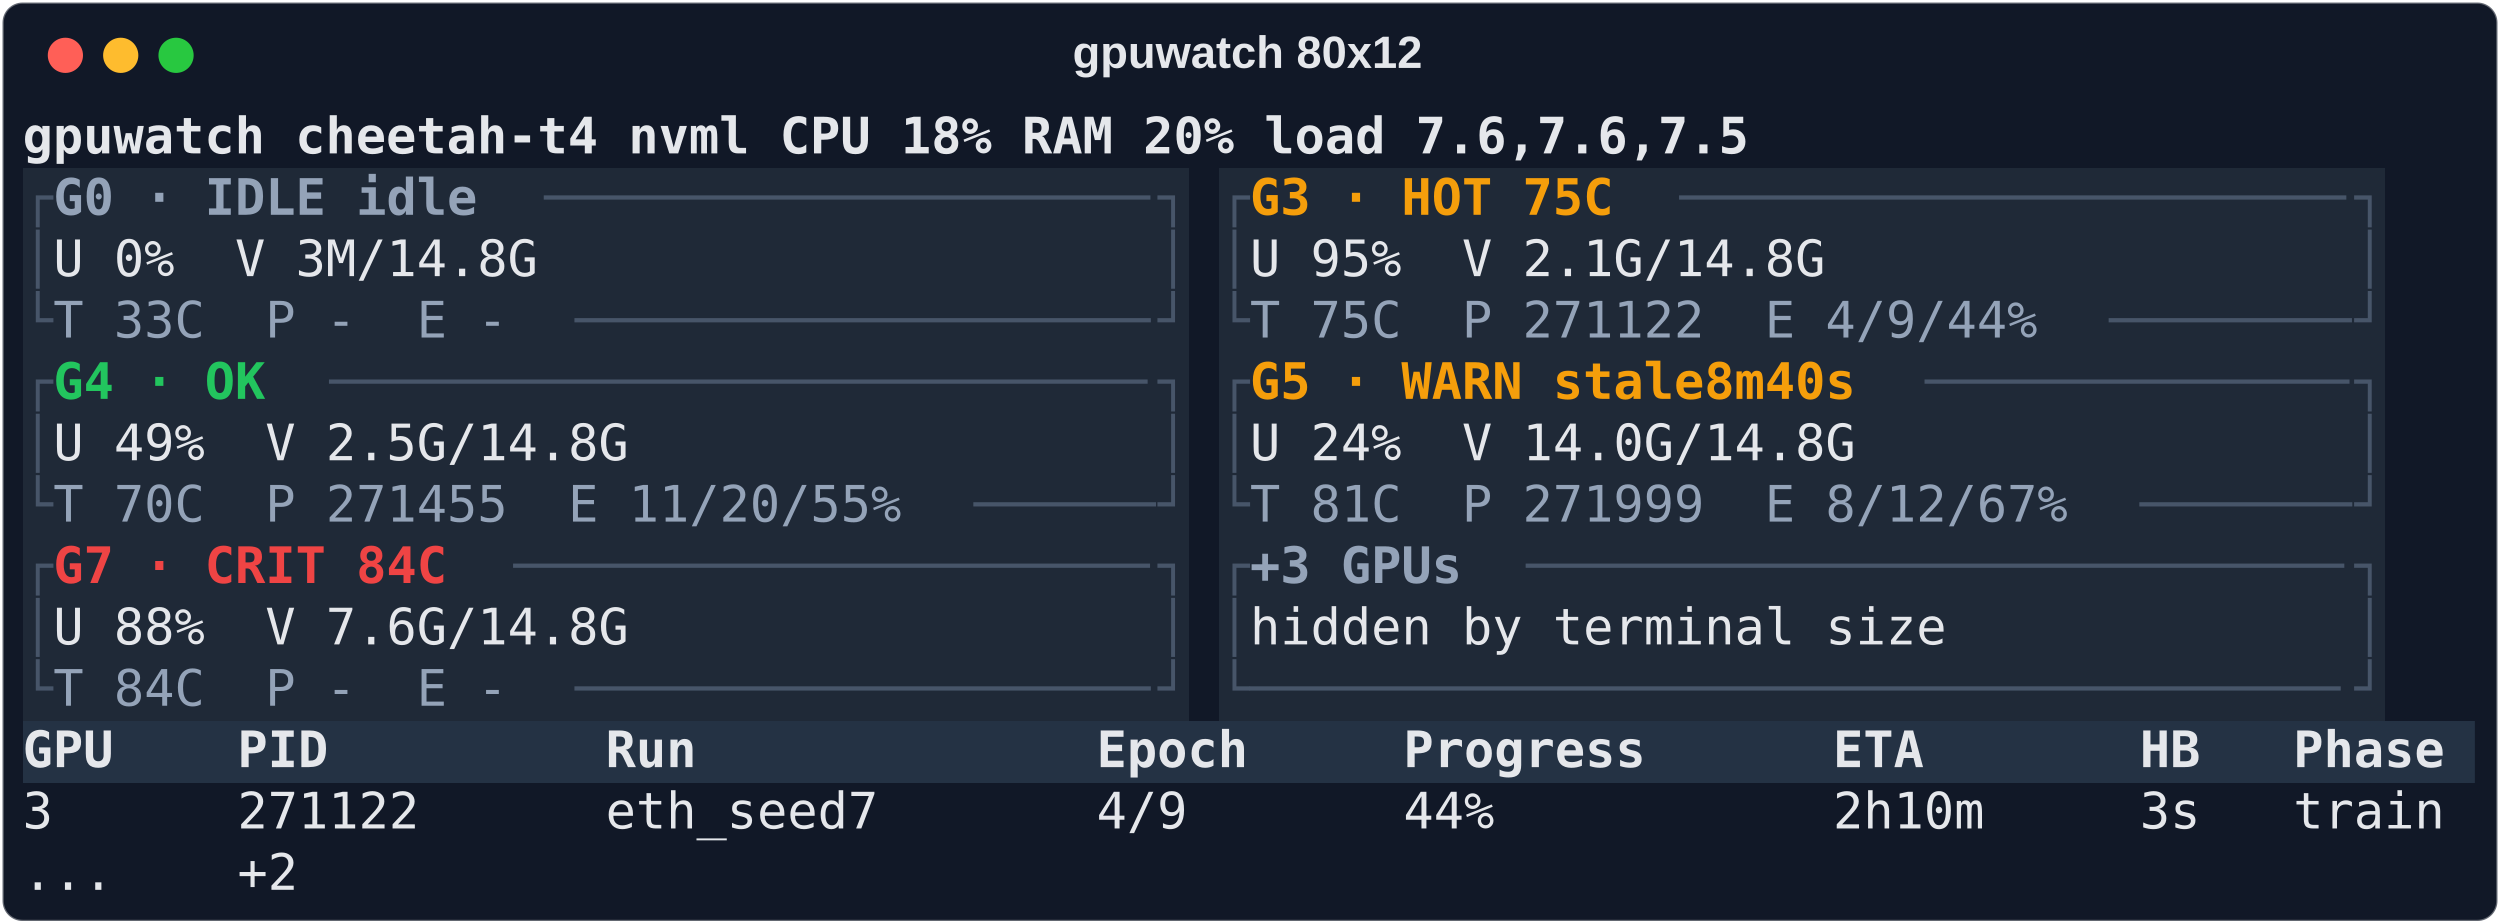
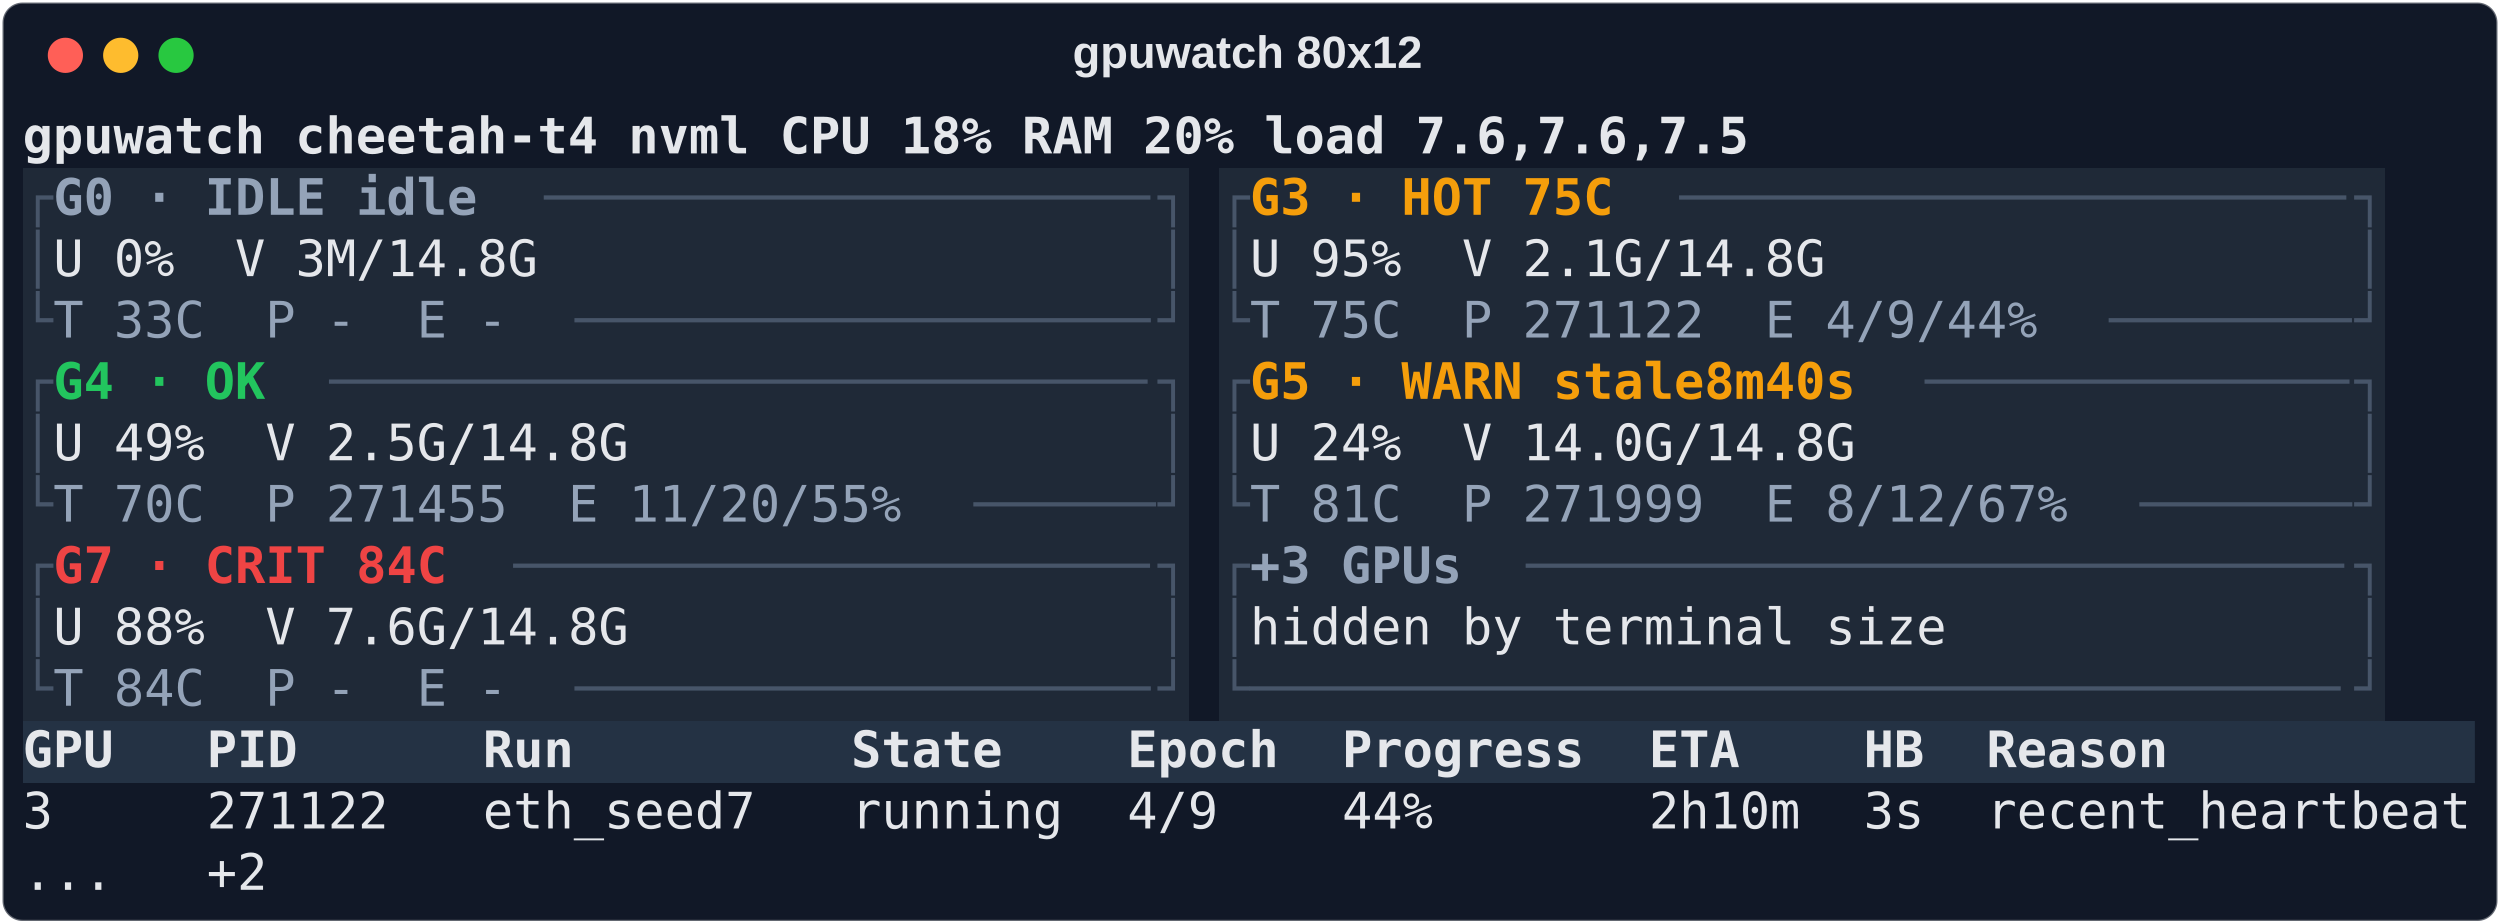
<svg xmlns="http://www.w3.org/2000/svg" class="rich-terminal" viewBox="0 0 994 367.2">
  <style>

    @font-face {
        font-family: "Fira Code";
        src: local("FiraCode-Regular"),
                url("https://cdnjs.cloudflare.com/ajax/libs/firacode/6.2.0/woff2/FiraCode-Regular.woff2") format("woff2"),
                url("https://cdnjs.cloudflare.com/ajax/libs/firacode/6.2.0/woff/FiraCode-Regular.woff") format("woff");
        font-style: normal;
        font-weight: 400;
    }
    @font-face {
        font-family: "Fira Code";
        src: local("FiraCode-Bold"),
                url("https://cdnjs.cloudflare.com/ajax/libs/firacode/6.2.0/woff2/FiraCode-Bold.woff2") format("woff2"),
                url("https://cdnjs.cloudflare.com/ajax/libs/firacode/6.2.0/woff/FiraCode-Bold.woff") format("woff");
        font-style: bold;
        font-weight: 700;
    }

-     .terminal-3660013221-matrix {
+     .terminal-658659981-matrix {
        font-family: Fira Code, monospace;
        font-size: 20px;
        line-height: 24.4px;
        font-variant-east-asian: full-width;
    }

-     .terminal-3660013221-title {
+     .terminal-658659981-title {
        font-size: 18px;
        font-weight: bold;
        font-family: arial;
    }

-     .terminal-3660013221-r1 { fill: #e5e7eb;font-weight: bold }
- .terminal-3660013221-r2 { fill: #e5e7eb }
- .terminal-3660013221-r3 { fill: #475569 }
- .terminal-3660013221-r4 { fill: #94a3b8;font-weight: bold }
- .terminal-3660013221-r5 { fill: #f59e0b;font-weight: bold }
- .terminal-3660013221-r6 { fill: #94a3b8 }
- .terminal-3660013221-r7 { fill: #22c55e;font-weight: bold }
- .terminal-3660013221-r8 { fill: #ef4444;font-weight: bold }
+     .terminal-658659981-r1 { fill: #e5e7eb;font-weight: bold }
+ .terminal-658659981-r2 { fill: #e5e7eb }
+ .terminal-658659981-r3 { fill: #475569 }
+ .terminal-658659981-r4 { fill: #94a3b8;font-weight: bold }
+ .terminal-658659981-r5 { fill: #f59e0b;font-weight: bold }
+ .terminal-658659981-r6 { fill: #94a3b8 }
+ .terminal-658659981-r7 { fill: #22c55e;font-weight: bold }
+ .terminal-658659981-r8 { fill: #ef4444;font-weight: bold }
    </style>
  <defs>
-     <clipPath id="terminal-3660013221-clip-terminal">
+     <clipPath id="terminal-658659981-clip-terminal">
      <rect x="0" y="0" width="975.0" height="316.2" />
    </clipPath>
-     <clipPath id="terminal-3660013221-line-0">
+     <clipPath id="terminal-658659981-line-0">
      <rect x="0" y="1.5" width="976" height="24.65" />
    </clipPath>
-     <clipPath id="terminal-3660013221-line-1">
+     <clipPath id="terminal-658659981-line-1">
      <rect x="0" y="25.9" width="976" height="24.65" />
    </clipPath>
-     <clipPath id="terminal-3660013221-line-2">
+     <clipPath id="terminal-658659981-line-2">
      <rect x="0" y="50.3" width="976" height="24.65" />
    </clipPath>
-     <clipPath id="terminal-3660013221-line-3">
+     <clipPath id="terminal-658659981-line-3">
      <rect x="0" y="74.7" width="976" height="24.65" />
    </clipPath>
-     <clipPath id="terminal-3660013221-line-4">
+     <clipPath id="terminal-658659981-line-4">
      <rect x="0" y="99.1" width="976" height="24.65" />
    </clipPath>
-     <clipPath id="terminal-3660013221-line-5">
+     <clipPath id="terminal-658659981-line-5">
      <rect x="0" y="123.5" width="976" height="24.65" />
    </clipPath>
-     <clipPath id="terminal-3660013221-line-6">
+     <clipPath id="terminal-658659981-line-6">
      <rect x="0" y="147.9" width="976" height="24.65" />
    </clipPath>
-     <clipPath id="terminal-3660013221-line-7">
+     <clipPath id="terminal-658659981-line-7">
      <rect x="0" y="172.3" width="976" height="24.65" />
    </clipPath>
-     <clipPath id="terminal-3660013221-line-8">
+     <clipPath id="terminal-658659981-line-8">
      <rect x="0" y="196.7" width="976" height="24.65" />
    </clipPath>
-     <clipPath id="terminal-3660013221-line-9">
+     <clipPath id="terminal-658659981-line-9">
      <rect x="0" y="221.1" width="976" height="24.65" />
    </clipPath>
-     <clipPath id="terminal-3660013221-line-10">
+     <clipPath id="terminal-658659981-line-10">
      <rect x="0" y="245.5" width="976" height="24.65" />
    </clipPath>
-     <clipPath id="terminal-3660013221-line-11">
+     <clipPath id="terminal-658659981-line-11">
      <rect x="0" y="269.9" width="976" height="24.65" />
    </clipPath>
  </defs>
  <rect fill="#111827" stroke="rgba(255,255,255,0.35)" stroke-width="1" x="1" y="1" width="992" height="365.2" rx="8" />
-   <text class="terminal-3660013221-title" fill="#e5e7eb" text-anchor="middle" x="496" y="27">gpuwatch 80x12</text>
+   <text class="terminal-658659981-title" fill="#e5e7eb" text-anchor="middle" x="496" y="27">gpuwatch 80x12</text>
  <g transform="translate(26,22)">
    <circle cx="0" cy="0" r="7" fill="#ff5f57" />
    <circle cx="22" cy="0" r="7" fill="#febc2e" />
    <circle cx="44" cy="0" r="7" fill="#28c840" />
  </g>
-   <g transform="translate(9, 41)" clip-path="url(#terminal-3660013221-clip-terminal)">
+   <g transform="translate(9, 41)" clip-path="url(#terminal-658659981-clip-terminal)">
    <rect fill="#111827" x="0" y="1.5" width="976" height="24.65" shape-rendering="crispEdges" />
    <rect fill="#1f2937" x="0" y="25.9" width="12.2" height="24.65" shape-rendering="crispEdges" />
    <rect fill="#1f2937" x="12.2" y="25.9" width="195.2" height="24.65" shape-rendering="crispEdges" />
    <rect fill="#1f2937" x="207.4" y="25.9" width="244" height="24.65" shape-rendering="crispEdges" />
    <rect fill="#1f2937" x="451.4" y="25.9" width="12.2" height="24.65" shape-rendering="crispEdges" />
    <rect fill="#1f2937" x="475.8" y="25.9" width="12.2" height="24.65" shape-rendering="crispEdges" />
    <rect fill="#1f2937" x="488" y="25.9" width="170.8" height="24.65" shape-rendering="crispEdges" />
    <rect fill="#1f2937" x="658.8" y="25.9" width="268.4" height="24.65" shape-rendering="crispEdges" />
    <rect fill="#1f2937" x="927.2" y="25.9" width="12.2" height="24.65" shape-rendering="crispEdges" />
    <rect fill="#1f2937" x="0" y="50.3" width="12.2" height="24.65" shape-rendering="crispEdges" />
    <rect fill="#1f2937" x="12.2" y="50.3" width="439.2" height="24.65" shape-rendering="crispEdges" />
    <rect fill="#1f2937" x="451.4" y="50.3" width="12.2" height="24.65" shape-rendering="crispEdges" />
    <rect fill="#1f2937" x="475.8" y="50.3" width="12.2" height="24.65" shape-rendering="crispEdges" />
    <rect fill="#1f2937" x="488" y="50.3" width="439.2" height="24.65" shape-rendering="crispEdges" />
    <rect fill="#1f2937" x="927.2" y="50.3" width="12.2" height="24.65" shape-rendering="crispEdges" />
    <rect fill="#1f2937" x="0" y="74.7" width="12.2" height="24.65" shape-rendering="crispEdges" />
    <rect fill="#1f2937" x="12.2" y="74.7" width="207.4" height="24.65" shape-rendering="crispEdges" />
    <rect fill="#1f2937" x="219.6" y="74.7" width="231.8" height="24.65" shape-rendering="crispEdges" />
    <rect fill="#1f2937" x="451.4" y="74.7" width="12.2" height="24.65" shape-rendering="crispEdges" />
    <rect fill="#1f2937" x="475.8" y="74.7" width="12.2" height="24.65" shape-rendering="crispEdges" />
    <rect fill="#1f2937" x="488" y="74.7" width="341.6" height="24.65" shape-rendering="crispEdges" />
    <rect fill="#1f2937" x="829.6" y="74.7" width="97.6" height="24.65" shape-rendering="crispEdges" />
    <rect fill="#1f2937" x="927.2" y="74.7" width="12.2" height="24.65" shape-rendering="crispEdges" />
    <rect fill="#1f2937" x="0" y="99.1" width="12.2" height="24.65" shape-rendering="crispEdges" />
    <rect fill="#1f2937" x="12.2" y="99.1" width="109.8" height="24.65" shape-rendering="crispEdges" />
    <rect fill="#1f2937" x="122" y="99.1" width="329.4" height="24.65" shape-rendering="crispEdges" />
    <rect fill="#1f2937" x="451.4" y="99.1" width="12.2" height="24.65" shape-rendering="crispEdges" />
    <rect fill="#1f2937" x="475.8" y="99.1" width="12.2" height="24.65" shape-rendering="crispEdges" />
    <rect fill="#1f2937" x="488" y="99.1" width="268.4" height="24.65" shape-rendering="crispEdges" />
    <rect fill="#1f2937" x="756.4" y="99.1" width="170.8" height="24.65" shape-rendering="crispEdges" />
    <rect fill="#1f2937" x="927.2" y="99.1" width="12.2" height="24.65" shape-rendering="crispEdges" />
    <rect fill="#1f2937" x="0" y="123.5" width="12.2" height="24.65" shape-rendering="crispEdges" />
    <rect fill="#1f2937" x="12.2" y="123.5" width="439.2" height="24.65" shape-rendering="crispEdges" />
    <rect fill="#1f2937" x="451.4" y="123.5" width="12.2" height="24.65" shape-rendering="crispEdges" />
    <rect fill="#1f2937" x="475.8" y="123.5" width="12.2" height="24.65" shape-rendering="crispEdges" />
    <rect fill="#1f2937" x="488" y="123.5" width="439.2" height="24.65" shape-rendering="crispEdges" />
    <rect fill="#1f2937" x="927.2" y="123.5" width="12.2" height="24.65" shape-rendering="crispEdges" />
    <rect fill="#1f2937" x="0" y="147.9" width="12.2" height="24.65" shape-rendering="crispEdges" />
    <rect fill="#1f2937" x="12.2" y="147.9" width="366" height="24.65" shape-rendering="crispEdges" />
    <rect fill="#1f2937" x="378.2" y="147.9" width="73.2" height="24.65" shape-rendering="crispEdges" />
    <rect fill="#1f2937" x="451.4" y="147.9" width="12.2" height="24.65" shape-rendering="crispEdges" />
    <rect fill="#1f2937" x="475.8" y="147.9" width="12.2" height="24.65" shape-rendering="crispEdges" />
    <rect fill="#1f2937" x="488" y="147.9" width="353.8" height="24.65" shape-rendering="crispEdges" />
    <rect fill="#1f2937" x="841.8" y="147.9" width="85.4" height="24.65" shape-rendering="crispEdges" />
    <rect fill="#1f2937" x="927.2" y="147.9" width="12.2" height="24.65" shape-rendering="crispEdges" />
    <rect fill="#1f2937" x="0" y="172.3" width="12.2" height="24.65" shape-rendering="crispEdges" />
    <rect fill="#1f2937" x="12.2" y="172.3" width="183" height="24.65" shape-rendering="crispEdges" />
    <rect fill="#1f2937" x="195.2" y="172.3" width="256.2" height="24.65" shape-rendering="crispEdges" />
    <rect fill="#1f2937" x="451.4" y="172.3" width="12.2" height="24.65" shape-rendering="crispEdges" />
    <rect fill="#1f2937" x="475.8" y="172.3" width="12.2" height="24.65" shape-rendering="crispEdges" />
    <rect fill="#1f2937" x="488" y="172.3" width="109.8" height="24.65" shape-rendering="crispEdges" />
    <rect fill="#1f2937" x="597.8" y="172.3" width="329.4" height="24.65" shape-rendering="crispEdges" />
    <rect fill="#1f2937" x="927.2" y="172.3" width="12.2" height="24.65" shape-rendering="crispEdges" />
    <rect fill="#1f2937" x="0" y="196.7" width="12.2" height="24.65" shape-rendering="crispEdges" />
    <rect fill="#1f2937" x="12.2" y="196.7" width="439.2" height="24.65" shape-rendering="crispEdges" />
    <rect fill="#1f2937" x="451.4" y="196.7" width="12.2" height="24.65" shape-rendering="crispEdges" />
    <rect fill="#1f2937" x="475.8" y="196.7" width="12.2" height="24.65" shape-rendering="crispEdges" />
    <rect fill="#1f2937" x="488" y="196.7" width="439.2" height="24.65" shape-rendering="crispEdges" />
    <rect fill="#1f2937" x="927.2" y="196.7" width="12.2" height="24.65" shape-rendering="crispEdges" />
    <rect fill="#1f2937" x="0" y="221.1" width="12.2" height="24.65" shape-rendering="crispEdges" />
    <rect fill="#1f2937" x="12.2" y="221.1" width="207.4" height="24.65" shape-rendering="crispEdges" />
    <rect fill="#1f2937" x="219.6" y="221.1" width="231.8" height="24.65" shape-rendering="crispEdges" />
    <rect fill="#1f2937" x="451.4" y="221.1" width="12.2" height="24.65" shape-rendering="crispEdges" />
    <rect fill="#1f2937" x="475.8" y="221.1" width="12.2" height="24.65" shape-rendering="crispEdges" />
    <rect fill="#1f2937" x="488" y="221.1" width="439.2" height="24.65" shape-rendering="crispEdges" />
    <rect fill="#1f2937" x="927.2" y="221.1" width="12.2" height="24.65" shape-rendering="crispEdges" />
-     <rect fill="#243244" x="0" y="245.5" width="61" height="24.65" shape-rendering="crispEdges" />
+     <rect fill="#243244" x="0" y="245.5" width="48.8" height="24.65" shape-rendering="crispEdges" />
+     <rect fill="#243244" x="48.8" y="245.5" width="12.2" height="24.65" shape-rendering="crispEdges" />
    <rect fill="#243244" x="61" y="245.5" width="12.2" height="24.65" shape-rendering="crispEdges" />
-     <rect fill="#243244" x="73.2" y="245.5" width="12.2" height="24.65" shape-rendering="crispEdges" />
-     <rect fill="#243244" x="85.4" y="245.5" width="122" height="24.65" shape-rendering="crispEdges" />
-     <rect fill="#243244" x="207.4" y="245.5" width="12.2" height="24.65" shape-rendering="crispEdges" />
-     <rect fill="#243244" x="219.6" y="245.5" width="12.2" height="24.65" shape-rendering="crispEdges" />
-     <rect fill="#243244" x="231.8" y="245.5" width="170.8" height="24.65" shape-rendering="crispEdges" />
-     <rect fill="#243244" x="402.6" y="245.5" width="12.2" height="24.65" shape-rendering="crispEdges" />
+     <rect fill="#243244" x="73.2" y="245.5" width="85.4" height="24.65" shape-rendering="crispEdges" />
+     <rect fill="#243244" x="158.6" y="245.5" width="12.2" height="24.65" shape-rendering="crispEdges" />
+     <rect fill="#243244" x="170.8" y="245.5" width="12.2" height="24.65" shape-rendering="crispEdges" />
+     <rect fill="#243244" x="183" y="245.5" width="122" height="24.65" shape-rendering="crispEdges" />
+     <rect fill="#243244" x="305" y="245.5" width="12.2" height="24.65" shape-rendering="crispEdges" />
+     <rect fill="#243244" x="317.2" y="245.5" width="12.2" height="24.65" shape-rendering="crispEdges" />
+     <rect fill="#243244" x="329.4" y="245.5" width="85.4" height="24.65" shape-rendering="crispEdges" />
    <rect fill="#243244" x="414.8" y="245.5" width="12.2" height="24.65" shape-rendering="crispEdges" />
-     <rect fill="#243244" x="427" y="245.5" width="97.6" height="24.65" shape-rendering="crispEdges" />
-     <rect fill="#243244" x="524.6" y="245.5" width="12.2" height="24.65" shape-rendering="crispEdges" />
-     <rect fill="#243244" x="536.8" y="245.5" width="12.2" height="24.65" shape-rendering="crispEdges" />
-     <rect fill="#243244" x="549" y="245.5" width="146.4" height="24.65" shape-rendering="crispEdges" />
-     <rect fill="#243244" x="695.4" y="245.5" width="12.2" height="24.65" shape-rendering="crispEdges" />
+     <rect fill="#243244" x="427" y="245.5" width="12.2" height="24.65" shape-rendering="crispEdges" />
+     <rect fill="#243244" x="439.2" y="245.5" width="61" height="24.65" shape-rendering="crispEdges" />
+     <rect fill="#243244" x="500.2" y="245.5" width="12.2" height="24.65" shape-rendering="crispEdges" />
+     <rect fill="#243244" x="512.4" y="245.5" width="12.2" height="24.65" shape-rendering="crispEdges" />
+     <rect fill="#243244" x="524.6" y="245.5" width="97.6" height="24.65" shape-rendering="crispEdges" />
+     <rect fill="#243244" x="622.2" y="245.5" width="12.2" height="24.65" shape-rendering="crispEdges" />
+     <rect fill="#243244" x="634.4" y="245.5" width="12.2" height="24.65" shape-rendering="crispEdges" />
+     <rect fill="#243244" x="646.6" y="245.5" width="61" height="24.65" shape-rendering="crispEdges" />
    <rect fill="#243244" x="707.6" y="245.5" width="12.2" height="24.65" shape-rendering="crispEdges" />
-     <rect fill="#243244" x="719.8" y="245.5" width="97.6" height="24.65" shape-rendering="crispEdges" />
-     <rect fill="#243244" x="817.4" y="245.5" width="12.2" height="24.65" shape-rendering="crispEdges" />
-     <rect fill="#243244" x="829.6" y="245.5" width="12.2" height="24.65" shape-rendering="crispEdges" />
-     <rect fill="#243244" x="841.8" y="245.5" width="36.6" height="24.65" shape-rendering="crispEdges" />
-     <rect fill="#243244" x="878.4" y="245.5" width="12.2" height="24.65" shape-rendering="crispEdges" />
-     <rect fill="#243244" x="890.6" y="245.5" width="12.2" height="24.65" shape-rendering="crispEdges" />
-     <rect fill="#243244" x="902.8" y="245.5" width="73.2" height="24.65" shape-rendering="crispEdges" />
-     <g class="terminal-3660013221-matrix">
-       <text class="terminal-3660013221-r1" x="0" y="20" textLength="976" clip-path="url(#terminal-3660013221-line-0)">gpuwatch cheetah-t4 nvml CPU 18% RAM 20% load 7.6,7.6,7.5                       </text>
-       <text class="terminal-3660013221-r2" x="976" y="20" textLength="12.2" clip-path="url(#terminal-3660013221-line-0)">
- </text>
-       <text class="terminal-3660013221-r3" x="0" y="44.4" textLength="12.2" clip-path="url(#terminal-3660013221-line-1)">┌</text>
-       <text class="terminal-3660013221-r4" x="12.2" y="44.4" textLength="195.2" clip-path="url(#terminal-3660013221-line-1)"> G0 · IDLE idle </text>
-       <text class="terminal-3660013221-r3" x="207.4" y="44.4" textLength="244" clip-path="url(#terminal-3660013221-line-1)">────────────────────</text>
-       <text class="terminal-3660013221-r3" x="451.4" y="44.4" textLength="12.2" clip-path="url(#terminal-3660013221-line-1)">┐</text>
-       <text class="terminal-3660013221-r3" x="475.8" y="44.4" textLength="12.2" clip-path="url(#terminal-3660013221-line-1)">┌</text>
-       <text class="terminal-3660013221-r5" x="488" y="44.4" textLength="170.8" clip-path="url(#terminal-3660013221-line-1)"> G3 · HOT 75C </text>
-       <text class="terminal-3660013221-r3" x="658.8" y="44.4" textLength="268.4" clip-path="url(#terminal-3660013221-line-1)">──────────────────────</text>
-       <text class="terminal-3660013221-r3" x="927.2" y="44.4" textLength="12.2" clip-path="url(#terminal-3660013221-line-1)">┐</text>
-       <text class="terminal-3660013221-r2" x="976" y="44.4" textLength="12.2" clip-path="url(#terminal-3660013221-line-1)">
- </text>
-       <text class="terminal-3660013221-r3" x="0" y="68.8" textLength="12.2" clip-path="url(#terminal-3660013221-line-2)">│</text>
-       <text class="terminal-3660013221-r2" x="12.2" y="68.8" textLength="439.2" clip-path="url(#terminal-3660013221-line-2)">U 0%  V 3M/14.8G                    </text>
-       <text class="terminal-3660013221-r3" x="451.4" y="68.8" textLength="12.2" clip-path="url(#terminal-3660013221-line-2)">│</text>
-       <text class="terminal-3660013221-r3" x="475.8" y="68.8" textLength="12.2" clip-path="url(#terminal-3660013221-line-2)">│</text>
-       <text class="terminal-3660013221-r2" x="488" y="68.8" textLength="439.2" clip-path="url(#terminal-3660013221-line-2)">U 95%  V 2.1G/14.8G                 </text>
-       <text class="terminal-3660013221-r3" x="927.2" y="68.8" textLength="12.2" clip-path="url(#terminal-3660013221-line-2)">│</text>
-       <text class="terminal-3660013221-r2" x="976" y="68.8" textLength="12.2" clip-path="url(#terminal-3660013221-line-2)">
- </text>
-       <text class="terminal-3660013221-r3" x="0" y="93.2" textLength="12.2" clip-path="url(#terminal-3660013221-line-3)">└</text>
-       <text class="terminal-3660013221-r6" x="12.2" y="93.2" textLength="207.4" clip-path="url(#terminal-3660013221-line-3)"> T 33C  P -  E - </text>
-       <text class="terminal-3660013221-r3" x="219.6" y="93.2" textLength="231.8" clip-path="url(#terminal-3660013221-line-3)">───────────────────</text>
-       <text class="terminal-3660013221-r3" x="451.4" y="93.2" textLength="12.2" clip-path="url(#terminal-3660013221-line-3)">┘</text>
-       <text class="terminal-3660013221-r3" x="475.8" y="93.2" textLength="12.2" clip-path="url(#terminal-3660013221-line-3)">└</text>
-       <text class="terminal-3660013221-r6" x="488" y="93.2" textLength="341.6" clip-path="url(#terminal-3660013221-line-3)"> T 75C  P 271122  E 4/9/44% </text>
-       <text class="terminal-3660013221-r3" x="829.6" y="93.2" textLength="97.6" clip-path="url(#terminal-3660013221-line-3)">────────</text>
-       <text class="terminal-3660013221-r3" x="927.2" y="93.2" textLength="12.2" clip-path="url(#terminal-3660013221-line-3)">┘</text>
-       <text class="terminal-3660013221-r2" x="976" y="93.2" textLength="12.2" clip-path="url(#terminal-3660013221-line-3)">
- </text>
-       <text class="terminal-3660013221-r3" x="0" y="117.6" textLength="12.2" clip-path="url(#terminal-3660013221-line-4)">┌</text>
-       <text class="terminal-3660013221-r7" x="12.2" y="117.6" textLength="109.8" clip-path="url(#terminal-3660013221-line-4)"> G4 · OK </text>
-       <text class="terminal-3660013221-r3" x="122" y="117.6" textLength="329.4" clip-path="url(#terminal-3660013221-line-4)">───────────────────────────</text>
-       <text class="terminal-3660013221-r3" x="451.4" y="117.6" textLength="12.2" clip-path="url(#terminal-3660013221-line-4)">┐</text>
-       <text class="terminal-3660013221-r3" x="475.8" y="117.6" textLength="12.2" clip-path="url(#terminal-3660013221-line-4)">┌</text>
-       <text class="terminal-3660013221-r5" x="488" y="117.6" textLength="268.4" clip-path="url(#terminal-3660013221-line-4)"> G5 · WARN stale8m40s </text>
-       <text class="terminal-3660013221-r3" x="756.4" y="117.6" textLength="170.8" clip-path="url(#terminal-3660013221-line-4)">──────────────</text>
-       <text class="terminal-3660013221-r3" x="927.2" y="117.6" textLength="12.2" clip-path="url(#terminal-3660013221-line-4)">┐</text>
-       <text class="terminal-3660013221-r2" x="976" y="117.6" textLength="12.2" clip-path="url(#terminal-3660013221-line-4)">
- </text>
-       <text class="terminal-3660013221-r3" x="0" y="142" textLength="12.2" clip-path="url(#terminal-3660013221-line-5)">│</text>
-       <text class="terminal-3660013221-r2" x="12.2" y="142" textLength="439.2" clip-path="url(#terminal-3660013221-line-5)">U 49%  V 2.5G/14.8G                 </text>
-       <text class="terminal-3660013221-r3" x="451.4" y="142" textLength="12.2" clip-path="url(#terminal-3660013221-line-5)">│</text>
-       <text class="terminal-3660013221-r3" x="475.8" y="142" textLength="12.2" clip-path="url(#terminal-3660013221-line-5)">│</text>
-       <text class="terminal-3660013221-r2" x="488" y="142" textLength="439.2" clip-path="url(#terminal-3660013221-line-5)">U 24%  V 14.0G/14.8G                </text>
-       <text class="terminal-3660013221-r3" x="927.2" y="142" textLength="12.2" clip-path="url(#terminal-3660013221-line-5)">│</text>
-       <text class="terminal-3660013221-r2" x="976" y="142" textLength="12.2" clip-path="url(#terminal-3660013221-line-5)">
- </text>
-       <text class="terminal-3660013221-r3" x="0" y="166.4" textLength="12.2" clip-path="url(#terminal-3660013221-line-6)">└</text>
-       <text class="terminal-3660013221-r6" x="12.2" y="166.4" textLength="366" clip-path="url(#terminal-3660013221-line-6)"> T 70C  P 271455  E 11/20/55% </text>
-       <text class="terminal-3660013221-r3" x="378.2" y="166.4" textLength="73.2" clip-path="url(#terminal-3660013221-line-6)">──────</text>
-       <text class="terminal-3660013221-r3" x="451.4" y="166.4" textLength="12.2" clip-path="url(#terminal-3660013221-line-6)">┘</text>
-       <text class="terminal-3660013221-r3" x="475.8" y="166.4" textLength="12.2" clip-path="url(#terminal-3660013221-line-6)">└</text>
-       <text class="terminal-3660013221-r6" x="488" y="166.4" textLength="353.8" clip-path="url(#terminal-3660013221-line-6)"> T 81C  P 271999  E 8/12/67% </text>
-       <text class="terminal-3660013221-r3" x="841.8" y="166.4" textLength="85.4" clip-path="url(#terminal-3660013221-line-6)">───────</text>
-       <text class="terminal-3660013221-r3" x="927.2" y="166.4" textLength="12.2" clip-path="url(#terminal-3660013221-line-6)">┘</text>
-       <text class="terminal-3660013221-r2" x="976" y="166.4" textLength="12.2" clip-path="url(#terminal-3660013221-line-6)">
- </text>
-       <text class="terminal-3660013221-r3" x="0" y="190.8" textLength="12.2" clip-path="url(#terminal-3660013221-line-7)">┌</text>
-       <text class="terminal-3660013221-r8" x="12.2" y="190.8" textLength="183" clip-path="url(#terminal-3660013221-line-7)"> G7 · CRIT 84C </text>
-       <text class="terminal-3660013221-r3" x="195.2" y="190.8" textLength="256.2" clip-path="url(#terminal-3660013221-line-7)">─────────────────────</text>
-       <text class="terminal-3660013221-r3" x="451.4" y="190.8" textLength="12.2" clip-path="url(#terminal-3660013221-line-7)">┐</text>
-       <text class="terminal-3660013221-r3" x="475.8" y="190.8" textLength="12.2" clip-path="url(#terminal-3660013221-line-7)">┌</text>
-       <text class="terminal-3660013221-r4" x="488" y="190.8" textLength="109.8" clip-path="url(#terminal-3660013221-line-7)"> +3 GPUs </text>
-       <text class="terminal-3660013221-r3" x="597.8" y="190.8" textLength="329.4" clip-path="url(#terminal-3660013221-line-7)">───────────────────────────</text>
-       <text class="terminal-3660013221-r3" x="927.2" y="190.8" textLength="12.2" clip-path="url(#terminal-3660013221-line-7)">┐</text>
-       <text class="terminal-3660013221-r2" x="976" y="190.8" textLength="12.2" clip-path="url(#terminal-3660013221-line-7)">
- </text>
-       <text class="terminal-3660013221-r3" x="0" y="215.2" textLength="12.2" clip-path="url(#terminal-3660013221-line-8)">│</text>
-       <text class="terminal-3660013221-r2" x="12.2" y="215.2" textLength="439.2" clip-path="url(#terminal-3660013221-line-8)">U 88%  V 7.6G/14.8G                 </text>
-       <text class="terminal-3660013221-r3" x="451.4" y="215.2" textLength="12.2" clip-path="url(#terminal-3660013221-line-8)">│</text>
-       <text class="terminal-3660013221-r3" x="475.8" y="215.2" textLength="12.2" clip-path="url(#terminal-3660013221-line-8)">│</text>
-       <text class="terminal-3660013221-r2" x="488" y="215.2" textLength="439.2" clip-path="url(#terminal-3660013221-line-8)">hidden by terminal size             </text>
-       <text class="terminal-3660013221-r3" x="927.2" y="215.2" textLength="12.2" clip-path="url(#terminal-3660013221-line-8)">│</text>
-       <text class="terminal-3660013221-r2" x="976" y="215.2" textLength="12.2" clip-path="url(#terminal-3660013221-line-8)">
- </text>
-       <text class="terminal-3660013221-r3" x="0" y="239.6" textLength="12.2" clip-path="url(#terminal-3660013221-line-9)">└</text>
-       <text class="terminal-3660013221-r6" x="12.2" y="239.6" textLength="207.4" clip-path="url(#terminal-3660013221-line-9)"> T 84C  P -  E - </text>
-       <text class="terminal-3660013221-r3" x="219.6" y="239.6" textLength="231.8" clip-path="url(#terminal-3660013221-line-9)">───────────────────</text>
-       <text class="terminal-3660013221-r3" x="451.4" y="239.6" textLength="12.2" clip-path="url(#terminal-3660013221-line-9)">┘</text>
-       <text class="terminal-3660013221-r3" x="475.8" y="239.6" textLength="12.2" clip-path="url(#terminal-3660013221-line-9)">└</text>
-       <text class="terminal-3660013221-r3" x="488" y="239.6" textLength="439.2" clip-path="url(#terminal-3660013221-line-9)">────────────────────────────────────</text>
-       <text class="terminal-3660013221-r3" x="927.2" y="239.6" textLength="12.2" clip-path="url(#terminal-3660013221-line-9)">┘</text>
-       <text class="terminal-3660013221-r2" x="976" y="239.6" textLength="12.2" clip-path="url(#terminal-3660013221-line-9)">
- </text>
-       <text class="terminal-3660013221-r1" x="0" y="264" textLength="61" clip-path="url(#terminal-3660013221-line-10)">  GPU</text>
-       <text class="terminal-3660013221-r1" x="85.4" y="264" textLength="122" clip-path="url(#terminal-3660013221-line-10)">       PID</text>
-       <text class="terminal-3660013221-r1" x="231.8" y="264" textLength="170.8" clip-path="url(#terminal-3660013221-line-10)">Run           </text>
-       <text class="terminal-3660013221-r1" x="427" y="264" textLength="97.6" clip-path="url(#terminal-3660013221-line-10)">Epoch   </text>
-       <text class="terminal-3660013221-r1" x="549" y="264" textLength="146.4" clip-path="url(#terminal-3660013221-line-10)">Progress    </text>
-       <text class="terminal-3660013221-r1" x="719.8" y="264" textLength="97.6" clip-path="url(#terminal-3660013221-line-10)">ETA     </text>
-       <text class="terminal-3660013221-r1" x="841.8" y="264" textLength="36.6" clip-path="url(#terminal-3660013221-line-10)">HB </text>
-       <text class="terminal-3660013221-r1" x="902.8" y="264" textLength="73.2" clip-path="url(#terminal-3660013221-line-10)">Phase </text>
-       <text class="terminal-3660013221-r2" x="976" y="264" textLength="12.2" clip-path="url(#terminal-3660013221-line-10)">
- </text>
-       <text class="terminal-3660013221-r2" x="0" y="288.4" textLength="61" clip-path="url(#terminal-3660013221-line-11)">    3</text>
-       <text class="terminal-3660013221-r2" x="85.4" y="288.4" textLength="122" clip-path="url(#terminal-3660013221-line-11)">    271122</text>
-       <text class="terminal-3660013221-r2" x="231.8" y="288.4" textLength="170.8" clip-path="url(#terminal-3660013221-line-11)">eth_seed7     </text>
-       <text class="terminal-3660013221-r2" x="427" y="288.4" textLength="97.6" clip-path="url(#terminal-3660013221-line-11)">4/9     </text>
-       <text class="terminal-3660013221-r2" x="549" y="288.4" textLength="146.4" clip-path="url(#terminal-3660013221-line-11)">44%         </text>
-       <text class="terminal-3660013221-r2" x="719.8" y="288.4" textLength="97.6" clip-path="url(#terminal-3660013221-line-11)">2h10m   </text>
-       <text class="terminal-3660013221-r2" x="841.8" y="288.4" textLength="36.6" clip-path="url(#terminal-3660013221-line-11)">3s </text>
-       <text class="terminal-3660013221-r2" x="902.8" y="288.4" textLength="73.2" clip-path="url(#terminal-3660013221-line-11)">train </text>
-       <text class="terminal-3660013221-r2" x="976" y="288.4" textLength="12.2" clip-path="url(#terminal-3660013221-line-11)">
- </text>
-       <text class="terminal-3660013221-r2" x="0" y="312.8" textLength="61" clip-path="url(#terminal-3660013221-line-12)">  ...</text>
-       <text class="terminal-3660013221-r2" x="85.4" y="312.8" textLength="122" clip-path="url(#terminal-3660013221-line-12)">        +2</text>
-       <text class="terminal-3660013221-r2" x="976" y="312.8" textLength="12.2" clip-path="url(#terminal-3660013221-line-12)">
+     <rect fill="#243244" x="719.8" y="245.5" width="12.2" height="24.65" shape-rendering="crispEdges" />
+     <rect fill="#243244" x="732" y="245.5" width="24.4" height="24.65" shape-rendering="crispEdges" />
+     <rect fill="#243244" x="756.4" y="245.5" width="12.2" height="24.65" shape-rendering="crispEdges" />
+     <rect fill="#243244" x="768.6" y="245.5" width="12.2" height="24.65" shape-rendering="crispEdges" />
+     <rect fill="#243244" x="780.8" y="245.5" width="195.2" height="24.65" shape-rendering="crispEdges" />
+     <g class="terminal-658659981-matrix">
+       <text class="terminal-658659981-r1" x="0" y="20" textLength="976" clip-path="url(#terminal-658659981-line-0)">gpuwatch cheetah-t4 nvml CPU 18% RAM 20% load 7.6,7.6,7.5                       </text>
+       <text class="terminal-658659981-r2" x="976" y="20" textLength="12.2" clip-path="url(#terminal-658659981-line-0)">
+ </text>
+       <text class="terminal-658659981-r3" x="0" y="44.4" textLength="12.2" clip-path="url(#terminal-658659981-line-1)">┌</text>
+       <text class="terminal-658659981-r4" x="12.2" y="44.4" textLength="195.2" clip-path="url(#terminal-658659981-line-1)"> G0 · IDLE idle </text>
+       <text class="terminal-658659981-r3" x="207.4" y="44.4" textLength="244" clip-path="url(#terminal-658659981-line-1)">────────────────────</text>
+       <text class="terminal-658659981-r3" x="451.4" y="44.4" textLength="12.2" clip-path="url(#terminal-658659981-line-1)">┐</text>
+       <text class="terminal-658659981-r3" x="475.8" y="44.4" textLength="12.2" clip-path="url(#terminal-658659981-line-1)">┌</text>
+       <text class="terminal-658659981-r5" x="488" y="44.4" textLength="170.8" clip-path="url(#terminal-658659981-line-1)"> G3 · HOT 75C </text>
+       <text class="terminal-658659981-r3" x="658.8" y="44.4" textLength="268.4" clip-path="url(#terminal-658659981-line-1)">──────────────────────</text>
+       <text class="terminal-658659981-r3" x="927.2" y="44.4" textLength="12.2" clip-path="url(#terminal-658659981-line-1)">┐</text>
+       <text class="terminal-658659981-r2" x="976" y="44.4" textLength="12.2" clip-path="url(#terminal-658659981-line-1)">
+ </text>
+       <text class="terminal-658659981-r3" x="0" y="68.8" textLength="12.2" clip-path="url(#terminal-658659981-line-2)">│</text>
+       <text class="terminal-658659981-r2" x="12.2" y="68.8" textLength="439.2" clip-path="url(#terminal-658659981-line-2)">U 0%  V 3M/14.8G                    </text>
+       <text class="terminal-658659981-r3" x="451.4" y="68.8" textLength="12.2" clip-path="url(#terminal-658659981-line-2)">│</text>
+       <text class="terminal-658659981-r3" x="475.8" y="68.8" textLength="12.2" clip-path="url(#terminal-658659981-line-2)">│</text>
+       <text class="terminal-658659981-r2" x="488" y="68.8" textLength="439.2" clip-path="url(#terminal-658659981-line-2)">U 95%  V 2.1G/14.8G                 </text>
+       <text class="terminal-658659981-r3" x="927.2" y="68.8" textLength="12.2" clip-path="url(#terminal-658659981-line-2)">│</text>
+       <text class="terminal-658659981-r2" x="976" y="68.8" textLength="12.2" clip-path="url(#terminal-658659981-line-2)">
+ </text>
+       <text class="terminal-658659981-r3" x="0" y="93.2" textLength="12.2" clip-path="url(#terminal-658659981-line-3)">└</text>
+       <text class="terminal-658659981-r6" x="12.2" y="93.2" textLength="207.4" clip-path="url(#terminal-658659981-line-3)"> T 33C  P -  E - </text>
+       <text class="terminal-658659981-r3" x="219.6" y="93.2" textLength="231.8" clip-path="url(#terminal-658659981-line-3)">───────────────────</text>
+       <text class="terminal-658659981-r3" x="451.4" y="93.2" textLength="12.2" clip-path="url(#terminal-658659981-line-3)">┘</text>
+       <text class="terminal-658659981-r3" x="475.8" y="93.2" textLength="12.2" clip-path="url(#terminal-658659981-line-3)">└</text>
+       <text class="terminal-658659981-r6" x="488" y="93.2" textLength="341.6" clip-path="url(#terminal-658659981-line-3)"> T 75C  P 271122  E 4/9/44% </text>
+       <text class="terminal-658659981-r3" x="829.6" y="93.2" textLength="97.6" clip-path="url(#terminal-658659981-line-3)">────────</text>
+       <text class="terminal-658659981-r3" x="927.2" y="93.2" textLength="12.2" clip-path="url(#terminal-658659981-line-3)">┘</text>
+       <text class="terminal-658659981-r2" x="976" y="93.2" textLength="12.2" clip-path="url(#terminal-658659981-line-3)">
+ </text>
+       <text class="terminal-658659981-r3" x="0" y="117.6" textLength="12.2" clip-path="url(#terminal-658659981-line-4)">┌</text>
+       <text class="terminal-658659981-r7" x="12.2" y="117.6" textLength="109.8" clip-path="url(#terminal-658659981-line-4)"> G4 · OK </text>
+       <text class="terminal-658659981-r3" x="122" y="117.6" textLength="329.4" clip-path="url(#terminal-658659981-line-4)">───────────────────────────</text>
+       <text class="terminal-658659981-r3" x="451.4" y="117.6" textLength="12.2" clip-path="url(#terminal-658659981-line-4)">┐</text>
+       <text class="terminal-658659981-r3" x="475.8" y="117.6" textLength="12.2" clip-path="url(#terminal-658659981-line-4)">┌</text>
+       <text class="terminal-658659981-r5" x="488" y="117.6" textLength="268.4" clip-path="url(#terminal-658659981-line-4)"> G5 · WARN stale8m40s </text>
+       <text class="terminal-658659981-r3" x="756.4" y="117.6" textLength="170.8" clip-path="url(#terminal-658659981-line-4)">──────────────</text>
+       <text class="terminal-658659981-r3" x="927.2" y="117.6" textLength="12.2" clip-path="url(#terminal-658659981-line-4)">┐</text>
+       <text class="terminal-658659981-r2" x="976" y="117.6" textLength="12.2" clip-path="url(#terminal-658659981-line-4)">
+ </text>
+       <text class="terminal-658659981-r3" x="0" y="142" textLength="12.2" clip-path="url(#terminal-658659981-line-5)">│</text>
+       <text class="terminal-658659981-r2" x="12.2" y="142" textLength="439.2" clip-path="url(#terminal-658659981-line-5)">U 49%  V 2.5G/14.8G                 </text>
+       <text class="terminal-658659981-r3" x="451.4" y="142" textLength="12.2" clip-path="url(#terminal-658659981-line-5)">│</text>
+       <text class="terminal-658659981-r3" x="475.8" y="142" textLength="12.2" clip-path="url(#terminal-658659981-line-5)">│</text>
+       <text class="terminal-658659981-r2" x="488" y="142" textLength="439.2" clip-path="url(#terminal-658659981-line-5)">U 24%  V 14.0G/14.8G                </text>
+       <text class="terminal-658659981-r3" x="927.2" y="142" textLength="12.2" clip-path="url(#terminal-658659981-line-5)">│</text>
+       <text class="terminal-658659981-r2" x="976" y="142" textLength="12.2" clip-path="url(#terminal-658659981-line-5)">
+ </text>
+       <text class="terminal-658659981-r3" x="0" y="166.4" textLength="12.2" clip-path="url(#terminal-658659981-line-6)">└</text>
+       <text class="terminal-658659981-r6" x="12.2" y="166.4" textLength="366" clip-path="url(#terminal-658659981-line-6)"> T 70C  P 271455  E 11/20/55% </text>
+       <text class="terminal-658659981-r3" x="378.2" y="166.4" textLength="73.2" clip-path="url(#terminal-658659981-line-6)">──────</text>
+       <text class="terminal-658659981-r3" x="451.4" y="166.4" textLength="12.2" clip-path="url(#terminal-658659981-line-6)">┘</text>
+       <text class="terminal-658659981-r3" x="475.8" y="166.4" textLength="12.2" clip-path="url(#terminal-658659981-line-6)">└</text>
+       <text class="terminal-658659981-r6" x="488" y="166.4" textLength="353.8" clip-path="url(#terminal-658659981-line-6)"> T 81C  P 271999  E 8/12/67% </text>
+       <text class="terminal-658659981-r3" x="841.8" y="166.4" textLength="85.4" clip-path="url(#terminal-658659981-line-6)">───────</text>
+       <text class="terminal-658659981-r3" x="927.2" y="166.4" textLength="12.2" clip-path="url(#terminal-658659981-line-6)">┘</text>
+       <text class="terminal-658659981-r2" x="976" y="166.4" textLength="12.2" clip-path="url(#terminal-658659981-line-6)">
+ </text>
+       <text class="terminal-658659981-r3" x="0" y="190.8" textLength="12.2" clip-path="url(#terminal-658659981-line-7)">┌</text>
+       <text class="terminal-658659981-r8" x="12.2" y="190.8" textLength="183" clip-path="url(#terminal-658659981-line-7)"> G7 · CRIT 84C </text>
+       <text class="terminal-658659981-r3" x="195.2" y="190.8" textLength="256.2" clip-path="url(#terminal-658659981-line-7)">─────────────────────</text>
+       <text class="terminal-658659981-r3" x="451.4" y="190.8" textLength="12.2" clip-path="url(#terminal-658659981-line-7)">┐</text>
+       <text class="terminal-658659981-r3" x="475.8" y="190.8" textLength="12.2" clip-path="url(#terminal-658659981-line-7)">┌</text>
+       <text class="terminal-658659981-r4" x="488" y="190.8" textLength="109.8" clip-path="url(#terminal-658659981-line-7)"> +3 GPUs </text>
+       <text class="terminal-658659981-r3" x="597.8" y="190.8" textLength="329.4" clip-path="url(#terminal-658659981-line-7)">───────────────────────────</text>
+       <text class="terminal-658659981-r3" x="927.2" y="190.8" textLength="12.2" clip-path="url(#terminal-658659981-line-7)">┐</text>
+       <text class="terminal-658659981-r2" x="976" y="190.8" textLength="12.2" clip-path="url(#terminal-658659981-line-7)">
+ </text>
+       <text class="terminal-658659981-r3" x="0" y="215.2" textLength="12.2" clip-path="url(#terminal-658659981-line-8)">│</text>
+       <text class="terminal-658659981-r2" x="12.2" y="215.2" textLength="439.2" clip-path="url(#terminal-658659981-line-8)">U 88%  V 7.6G/14.8G                 </text>
+       <text class="terminal-658659981-r3" x="451.4" y="215.2" textLength="12.2" clip-path="url(#terminal-658659981-line-8)">│</text>
+       <text class="terminal-658659981-r3" x="475.8" y="215.2" textLength="12.2" clip-path="url(#terminal-658659981-line-8)">│</text>
+       <text class="terminal-658659981-r2" x="488" y="215.2" textLength="439.2" clip-path="url(#terminal-658659981-line-8)">hidden by terminal size             </text>
+       <text class="terminal-658659981-r3" x="927.2" y="215.2" textLength="12.2" clip-path="url(#terminal-658659981-line-8)">│</text>
+       <text class="terminal-658659981-r2" x="976" y="215.2" textLength="12.2" clip-path="url(#terminal-658659981-line-8)">
+ </text>
+       <text class="terminal-658659981-r3" x="0" y="239.6" textLength="12.2" clip-path="url(#terminal-658659981-line-9)">└</text>
+       <text class="terminal-658659981-r6" x="12.2" y="239.6" textLength="207.4" clip-path="url(#terminal-658659981-line-9)"> T 84C  P -  E - </text>
+       <text class="terminal-658659981-r3" x="219.6" y="239.6" textLength="231.8" clip-path="url(#terminal-658659981-line-9)">───────────────────</text>
+       <text class="terminal-658659981-r3" x="451.4" y="239.6" textLength="12.2" clip-path="url(#terminal-658659981-line-9)">┘</text>
+       <text class="terminal-658659981-r3" x="475.8" y="239.6" textLength="12.2" clip-path="url(#terminal-658659981-line-9)">└</text>
+       <text class="terminal-658659981-r3" x="488" y="239.6" textLength="439.2" clip-path="url(#terminal-658659981-line-9)">────────────────────────────────────</text>
+       <text class="terminal-658659981-r3" x="927.2" y="239.6" textLength="12.2" clip-path="url(#terminal-658659981-line-9)">┘</text>
+       <text class="terminal-658659981-r2" x="976" y="239.6" textLength="12.2" clip-path="url(#terminal-658659981-line-9)">
+ </text>
+       <text class="terminal-658659981-r1" x="0" y="264" textLength="48.8" clip-path="url(#terminal-658659981-line-10)"> GPU</text>
+       <text class="terminal-658659981-r1" x="73.2" y="264" textLength="85.4" clip-path="url(#terminal-658659981-line-10)">    PID</text>
+       <text class="terminal-658659981-r1" x="183" y="264" textLength="122" clip-path="url(#terminal-658659981-line-10)">Run       </text>
+       <text class="terminal-658659981-r1" x="329.4" y="264" textLength="85.4" clip-path="url(#terminal-658659981-line-10)">State  </text>
+       <text class="terminal-658659981-r1" x="439.2" y="264" textLength="61" clip-path="url(#terminal-658659981-line-10)">Epoch</text>
+       <text class="terminal-658659981-r1" x="524.6" y="264" textLength="97.6" clip-path="url(#terminal-658659981-line-10)">Progress</text>
+       <text class="terminal-658659981-r1" x="646.6" y="264" textLength="61" clip-path="url(#terminal-658659981-line-10)">ETA  </text>
+       <text class="terminal-658659981-r1" x="732" y="264" textLength="24.4" clip-path="url(#terminal-658659981-line-10)">HB</text>
+       <text class="terminal-658659981-r1" x="780.8" y="264" textLength="195.2" clip-path="url(#terminal-658659981-line-10)">Reason          </text>
+       <text class="terminal-658659981-r2" x="976" y="264" textLength="12.2" clip-path="url(#terminal-658659981-line-10)">
+ </text>
+       <text class="terminal-658659981-r2" x="0" y="288.4" textLength="48.8" clip-path="url(#terminal-658659981-line-11)">   3</text>
+       <text class="terminal-658659981-r2" x="73.2" y="288.4" textLength="85.4" clip-path="url(#terminal-658659981-line-11)"> 271122</text>
+       <text class="terminal-658659981-r2" x="183" y="288.4" textLength="122" clip-path="url(#terminal-658659981-line-11)">eth_seed7 </text>
+       <text class="terminal-658659981-r2" x="329.4" y="288.4" textLength="85.4" clip-path="url(#terminal-658659981-line-11)">running</text>
+       <text class="terminal-658659981-r2" x="439.2" y="288.4" textLength="61" clip-path="url(#terminal-658659981-line-11)">4/9  </text>
+       <text class="terminal-658659981-r2" x="524.6" y="288.4" textLength="97.6" clip-path="url(#terminal-658659981-line-11)">44%     </text>
+       <text class="terminal-658659981-r2" x="646.6" y="288.4" textLength="61" clip-path="url(#terminal-658659981-line-11)">2h10m</text>
+       <text class="terminal-658659981-r2" x="732" y="288.4" textLength="24.4" clip-path="url(#terminal-658659981-line-11)">3s</text>
+       <text class="terminal-658659981-r2" x="780.8" y="288.4" textLength="195.2" clip-path="url(#terminal-658659981-line-11)">recent_heartbeat</text>
+       <text class="terminal-658659981-r2" x="976" y="288.4" textLength="12.2" clip-path="url(#terminal-658659981-line-11)">
+ </text>
+       <text class="terminal-658659981-r2" x="0" y="312.8" textLength="48.8" clip-path="url(#terminal-658659981-line-12)"> ...</text>
+       <text class="terminal-658659981-r2" x="73.2" y="312.8" textLength="85.4" clip-path="url(#terminal-658659981-line-12)">     +2</text>
+       <text class="terminal-658659981-r2" x="976" y="312.8" textLength="12.2" clip-path="url(#terminal-658659981-line-12)">
</text>
    </g>
  </g>
</svg>
